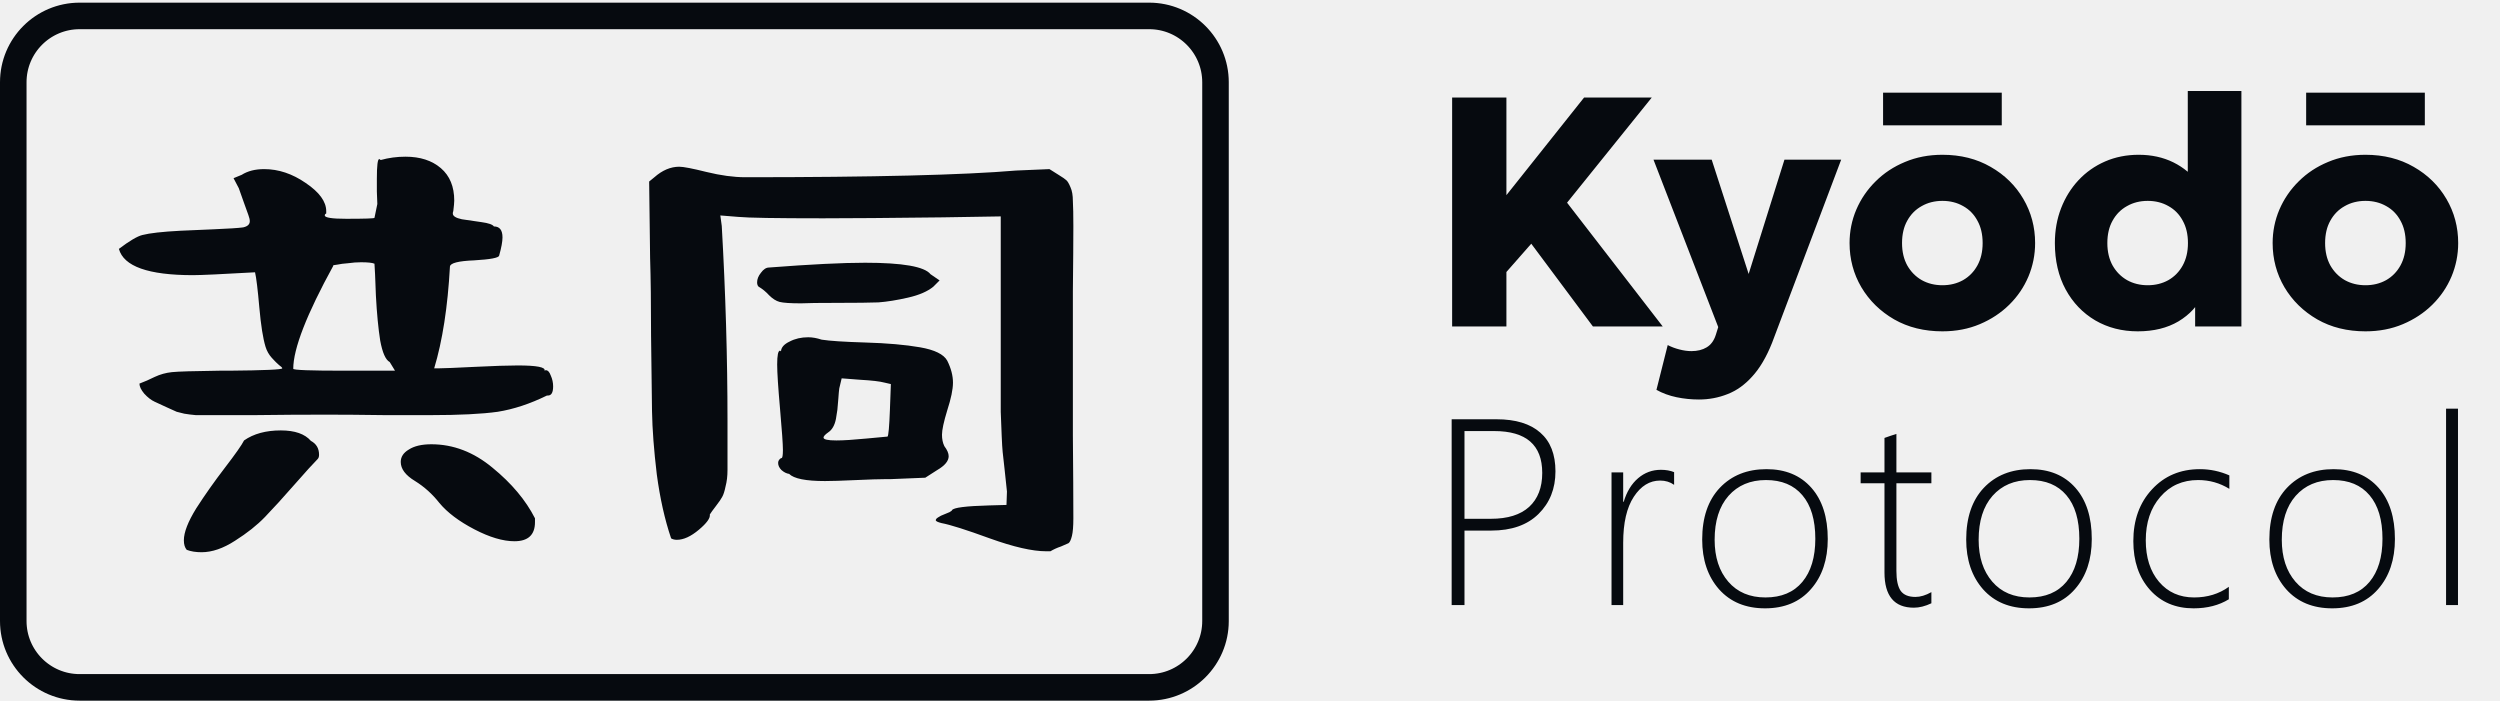
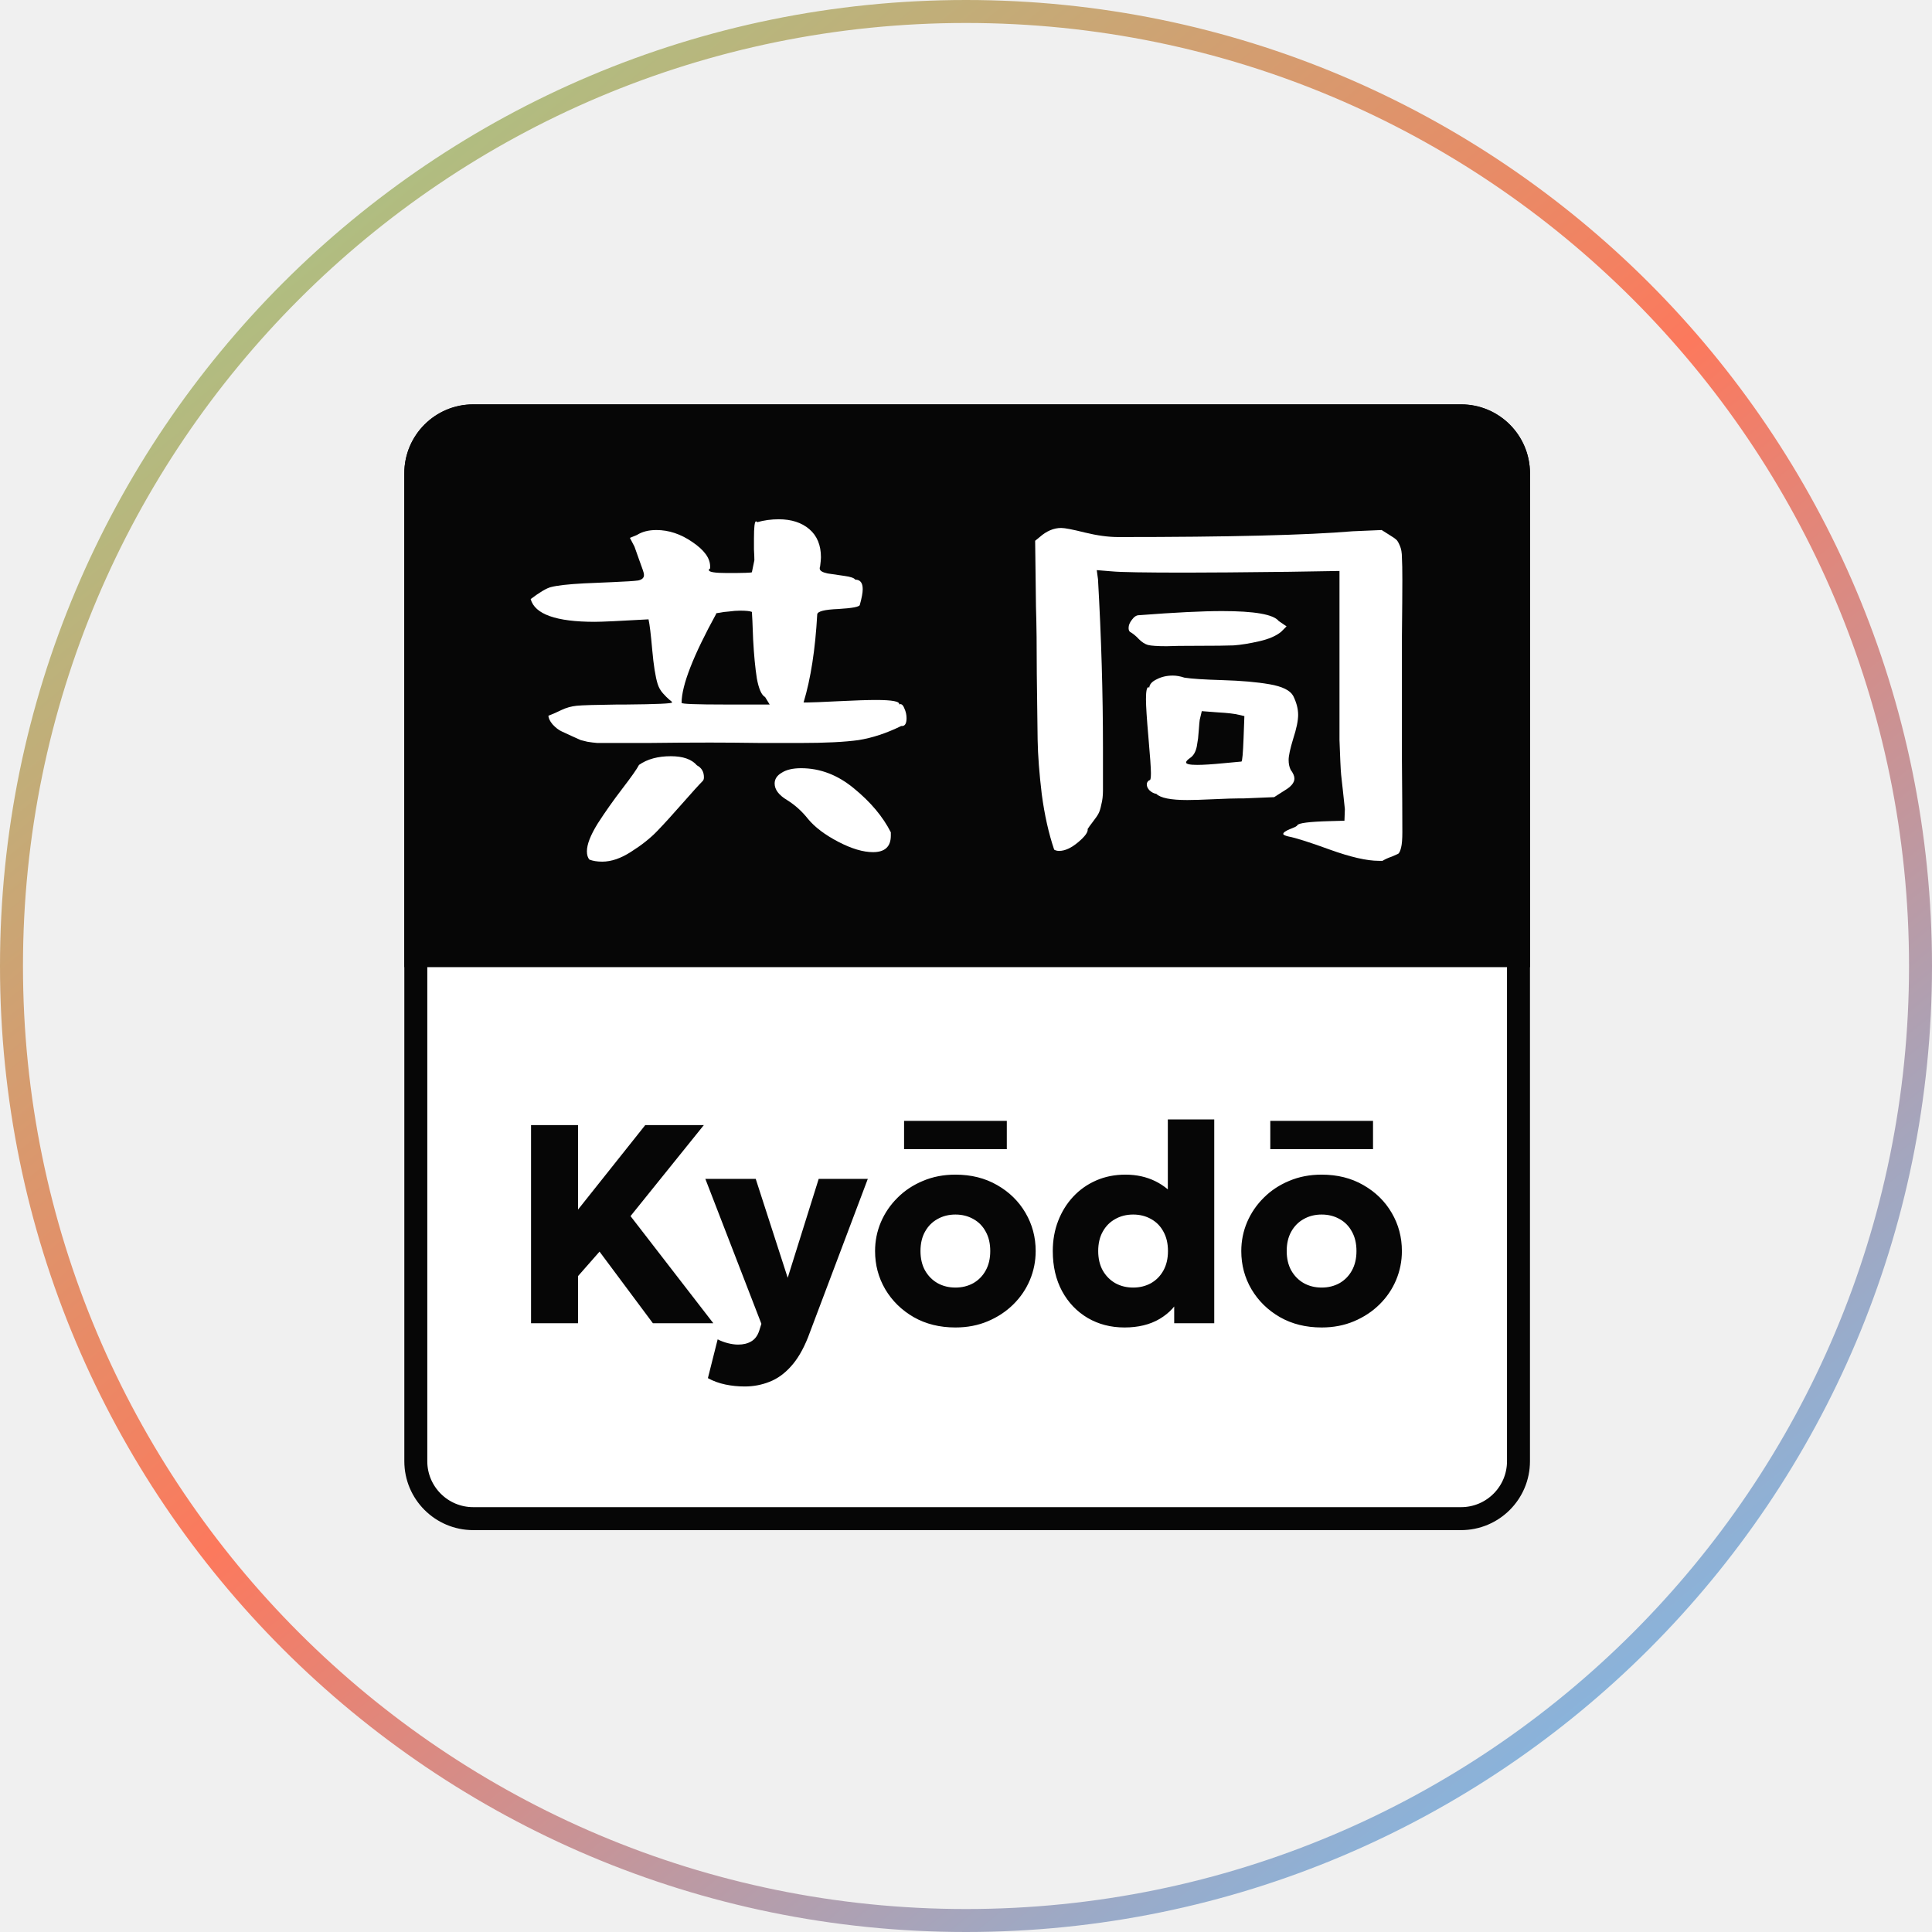
- <svg xmlns="http://www.w3.org/2000/svg" width="942" height="264" viewBox="0 0 942 264" fill="none">
-   <path d="M5 31C5 17.193 16.193 6 30 6H433C446.807 6 458 17.193 458 31V234C458 247.807 446.807 259 433 259H30C16.193 259 5 247.807 5 234V31Z" stroke="#060A0F" stroke-width="10" />
-   <path d="M44.8 93.78C48.76 90.78 51.7 89.04 53.62 88.56C56.38 87.84 61.18 87.3 68.02 86.94C71.38 86.82 75.52 86.64 80.44 86.4C86.2 86.16 89.92 85.92 91.6 85.68C93.28 85.32 94.12 84.54 94.12 83.34C94.12 82.74 93.94 81.96 93.58 81C93.22 79.92 92.68 78.42 91.96 76.5C91.24 74.46 90.58 72.6 89.98 70.92L88 67.14L91.06 65.88C93.34 64.44 96.16 63.72 99.52 63.72C104.92 63.72 110.14 65.46 115.18 68.94C120.34 72.42 122.92 75.96 122.92 79.56V80.46C122.56 80.58 122.38 80.82 122.38 81.18C122.38 82.02 125.08 82.44 130.48 82.44C137.56 82.44 141.1 82.32 141.1 82.08L142.18 76.86C142.18 75.9 142.12 74.34 142 72.18C142 70.02 142 68.4 142 67.32C142 62.4 142.3 59.94 142.9 59.94C143.02 59.94 143.2 60.06 143.44 60.3C146.44 59.46 149.56 59.04 152.8 59.04C158.32 59.04 162.76 60.48 166.12 63.36C169.48 66.24 171.16 70.32 171.16 75.6C171.16 76.32 171.04 77.64 170.8 79.56C170.68 79.8 170.62 80.1 170.62 80.46C170.62 81.42 171.76 82.14 174.04 82.62C176.32 82.98 178.78 83.34 181.42 83.7C184.06 84.06 185.62 84.6 186.1 85.32C188.26 85.32 189.34 86.7 189.34 89.46C189.34 91.02 188.92 93.3 188.08 96.3C187.96 97.14 184.84 97.74 178.72 98.1C172.72 98.34 169.66 99.12 169.54 100.44C168.7 115.68 166.72 128.46 163.6 138.78H165.58C167.14 138.78 171.52 138.6 178.72 138.24C186.04 137.88 191.5 137.7 195.1 137.7C202.3 137.7 205.66 138.36 205.18 139.68C205.3 139.56 205.48 139.5 205.72 139.5C206.44 139.5 207.04 140.16 207.52 141.48C208.12 142.8 208.42 144.18 208.42 145.62C208.42 147.9 207.76 149.04 206.44 149.04H206.08C199.72 152.16 193.54 154.2 187.54 155.16C181.54 156 173.08 156.42 162.16 156.42C159.4 156.42 153.7 156.42 145.06 156.42C136.42 156.3 129.04 156.24 122.92 156.24C114.16 156.24 105.16 156.3 95.92 156.42C86.68 156.42 81.4 156.42 80.08 156.42C77.32 156.42 75.22 156.42 73.78 156.42C72.34 156.3 70.9 156.12 69.46 155.88C68.02 155.52 67.06 155.28 66.58 155.16C66.1 154.92 64.9 154.38 62.98 153.54C61.18 152.7 59.62 151.98 58.3 151.38C56.98 150.78 55.66 149.76 54.34 148.32C53.14 146.88 52.54 145.62 52.54 144.54C54.46 143.82 56.38 142.98 58.3 142.02C60.34 141.06 62.5 140.46 64.78 140.22C67.06 139.98 73 139.8 82.6 139.68C84.16 139.68 85.36 139.68 86.2 139.68C99.64 139.56 106.36 139.26 106.36 138.78C106.36 138.54 105.94 138.12 105.1 137.52C104.38 136.92 103.48 136.02 102.4 134.82C101.32 133.62 100.54 132.24 100.06 130.68C99.1 127.56 98.32 122.64 97.72 115.92C97.12 109.08 96.58 104.64 96.1 102.6C83.5 103.32 75.7 103.68 72.7 103.68C55.9 103.68 46.6 100.38 44.8 93.78ZM69.28 203.58C69.28 200.58 70.84 196.56 73.96 191.52C77.2 186.48 80.8 181.38 84.76 176.22C88.72 171.06 91.12 167.64 91.96 165.96C95.56 163.44 100.18 162.18 105.82 162.18C111.1 162.18 114.88 163.5 117.16 166.14C119.2 167.22 120.22 168.96 120.22 171.36C120.22 172.08 120.04 172.62 119.68 172.98C118.12 174.54 115.18 177.78 110.86 182.7C106.66 187.5 103 191.52 99.88 194.76C96.88 197.88 93.1 200.88 88.54 203.76C84.1 206.64 79.9 208.08 75.94 208.08C73.78 208.08 71.92 207.78 70.36 207.18C69.64 206.34 69.28 205.14 69.28 203.58ZM110.5 138.96C110.5 139.44 116.92 139.68 129.76 139.68H148.84L146.86 136.44C145.3 135.6 144.1 132.9 143.26 128.34C142.54 123.78 142 118.14 141.64 111.42C141.4 104.7 141.22 100.68 141.1 99.36C140.26 99 138.58 98.82 136.06 98.82C134.5 98.82 132.88 98.94 131.2 99.18C129.52 99.3 128.14 99.48 127.06 99.72C125.98 99.84 125.44 99.96 125.44 100.08H125.62C115.54 118.44 110.5 131.4 110.5 138.96ZM151 174.06C151 172.14 152.02 170.58 154.06 169.38C156.1 168.06 158.92 167.4 162.52 167.4C170.8 167.4 178.48 170.34 185.56 176.22C192.76 182.1 198.1 188.46 201.58 195.3V196.74C201.58 201.54 199 203.94 193.84 203.94C189.52 203.94 184.48 202.44 178.72 199.44C172.96 196.44 168.58 193.14 165.58 189.54C162.94 186.18 159.88 183.42 156.4 181.26C152.8 179.1 151 176.7 151 174.06ZM244.6 68.4L246.58 66.78C249.58 64.14 252.7 62.82 255.94 62.82C257.5 62.82 260.92 63.48 266.2 64.8C271.6 66.12 276.46 66.78 280.78 66.78C329.02 66.78 363.04 65.94 382.84 64.26L395.44 63.72L398.86 65.88C400.42 66.84 401.38 67.5 401.74 67.86C402.22 68.22 402.76 69.12 403.36 70.56C403.96 71.88 404.26 73.62 404.26 75.78C404.38 77.82 404.44 81 404.44 85.32C404.44 90.48 404.38 98.64 404.26 109.8C404.26 120.96 404.26 128.76 404.26 133.2C404.26 140.4 404.26 150.72 404.26 164.16C404.38 177.6 404.44 187.98 404.44 195.3C404.44 198.3 404.26 200.52 403.9 201.96C403.54 203.4 403.12 204.3 402.64 204.66C402.16 204.9 401.2 205.32 399.76 205.92C398.32 206.4 397 207 395.8 207.72H394.18C389.02 207.72 381.94 206.1 372.94 202.86C364.06 199.62 358 197.7 354.76 197.1C353.32 196.74 352.6 196.38 352.6 196.02C352.6 195.66 352.9 195.3 353.5 194.94C354.22 194.46 354.94 194.1 355.66 193.86C356.5 193.5 357.22 193.2 357.82 192.96C358.42 192.6 358.72 192.36 358.72 192.24C359.2 191.28 363.88 190.68 372.76 190.44L379.24 190.26L379.42 185.22C379.18 182.7 378.88 179.88 378.52 176.76C378.16 173.52 377.92 171.36 377.8 170.28C377.68 169.08 377.56 167.1 377.44 164.34C377.32 161.58 377.2 158.52 377.08 155.16C377.08 151.8 377.08 147.3 377.08 141.66V124.56V81.54L355.12 81.9C334.96 82.14 319.96 82.26 310.12 82.26C292.48 82.26 281.8 82.08 278.08 81.72L271.42 81.18L271.96 85.14C273.4 110.46 274.12 134.88 274.12 158.4V177.12C274.12 179.4 273.88 181.44 273.4 183.24C273.04 185.04 272.62 186.36 272.14 187.2C271.78 187.92 271 189.06 269.8 190.62C268.6 192.18 267.82 193.26 267.46 193.86C267.7 195.18 266.32 197.1 263.32 199.62C260.32 202.14 257.56 203.4 255.04 203.4C254.2 203.4 253.48 203.22 252.88 202.86C250.48 195.78 248.68 187.74 247.48 178.74C246.4 169.74 245.8 161.82 245.68 154.98C245.56 148.02 245.44 138.54 245.32 126.54C245.32 114.42 245.2 104.64 244.96 97.2L244.6 68.4ZM285.28 106.38C285.28 105.18 285.76 103.98 286.72 102.78C287.68 101.46 288.7 100.8 289.78 100.8C305.38 99.6 317.44 99 325.96 99C340.12 99 348.34 100.44 350.62 103.32L354.04 105.66L351.7 108C349.54 109.8 346.36 111.18 342.16 112.14C337.96 113.1 334.24 113.7 331 113.94C327.76 114.06 322.66 114.12 315.7 114.12C308.74 114.12 304.12 114.18 301.84 114.3C297.88 114.3 295.18 114.12 293.74 113.76C292.42 113.4 291.1 112.56 289.78 111.24C288.58 109.92 287.26 108.84 285.82 108C285.46 107.64 285.28 107.1 285.28 106.38ZM292.84 137.34C292.84 133.86 293.2 132.12 293.92 132.12C294.04 132.12 294.1 132.18 294.1 132.3C294.1 132.3 294.16 132.3 294.28 132.3C294.4 130.86 295.48 129.66 297.52 128.7C299.56 127.62 301.9 127.08 304.54 127.08C306.1 127.08 307.78 127.38 309.58 127.98C312.58 128.46 318.1 128.82 326.14 129.06C334.3 129.3 341.14 129.9 346.66 130.86C352.18 131.82 355.6 133.5 356.92 135.9C358.36 138.78 359.08 141.54 359.08 144.18C359.08 146.7 358.36 150.18 356.92 154.62C355.6 158.94 354.94 162 354.94 163.8C354.94 165.48 355.24 166.92 355.84 168.12C356.92 169.56 357.46 170.82 357.46 171.9C357.46 173.7 356.02 175.44 353.14 177.12L348.64 180L335.5 180.54H333.52C331.36 180.54 327.64 180.66 322.36 180.9C317.2 181.14 313.36 181.26 310.84 181.26C303.64 181.26 299.14 180.36 297.34 178.56C296.38 178.44 295.42 177.96 294.46 177.12C293.62 176.28 293.2 175.38 293.2 174.42C293.2 173.7 293.56 173.1 294.28 172.62H294.46C294.82 172.62 295 171.6 295 169.56C295 167.4 294.64 162.24 293.92 154.08C293.2 145.92 292.84 140.34 292.84 137.34ZM310.3 164.88C310.3 165.6 311.92 165.96 315.16 165.96C317.8 165.96 321.58 165.72 326.5 165.24C331.54 164.76 334.12 164.52 334.24 164.52H334.42C334.78 164.16 335.08 160.8 335.32 154.44L335.68 144.72L333.34 144.18C331.54 143.7 328.48 143.34 324.16 143.1L317.14 142.56L316.24 146.34C316.12 147.18 316 148.5 315.88 150.3C315.76 151.98 315.64 153.36 315.52 154.44C315.4 155.4 315.22 156.54 314.98 157.86C314.74 159.06 314.38 160.08 313.9 160.92C313.42 161.76 312.82 162.42 312.1 162.9C310.9 163.74 310.3 164.4 310.3 164.88Z" fill="#060A0F" />
-   <path d="M547.164 123V36.76H567.615V73.535L596.875 36.76H622.378L590.469 76.369L626.505 123H600.202L576.978 91.83L567.615 102.487V123H547.164ZM640.163 150.535C637.288 150.535 634.475 150.248 631.723 149.673C628.972 149.098 626.446 148.174 624.147 146.901L628.397 130.022C629.752 130.721 631.231 131.275 632.832 131.686C634.434 132.096 635.933 132.302 637.329 132.302C639.588 132.302 641.497 131.829 643.058 130.885C644.659 129.94 645.809 128.38 646.507 126.203L647.431 123.246L623.038 60.168H644.967L658.889 103.226L672.379 60.168H693.755L667.698 129.222C665.562 134.56 663.078 138.77 660.244 141.85C657.452 144.971 654.351 147.188 650.943 148.502C647.534 149.858 643.941 150.535 640.163 150.535ZM731.903 124.848C725.045 124.848 718.988 123.349 713.731 120.351C708.475 117.312 704.348 113.267 701.35 108.216C698.393 103.165 696.915 97.621 696.915 91.584C696.915 87.19 697.756 83.001 699.44 79.018C701.165 74.993 703.588 71.441 706.709 68.361C709.83 65.24 713.526 62.796 717.797 61.03C722.068 59.224 726.77 58.32 731.903 58.32C738.761 58.32 744.819 59.84 750.075 62.878C755.332 65.876 759.439 69.901 762.395 74.952C765.352 80.003 766.831 85.547 766.831 91.584C766.831 95.978 765.989 100.187 764.305 104.212C762.621 108.195 760.219 111.727 757.098 114.807C753.977 117.887 750.281 120.331 746.01 122.138C741.739 123.945 737.037 124.848 731.903 124.848ZM731.903 107.477C734.778 107.477 737.365 106.84 739.665 105.567C741.965 104.253 743.772 102.405 745.086 100.023C746.4 97.641 747.057 94.828 747.057 91.584C747.057 88.299 746.4 85.486 745.086 83.145C743.813 80.763 742.026 78.936 739.727 77.662C737.427 76.348 734.819 75.691 731.903 75.691C728.988 75.691 726.38 76.348 724.08 77.662C721.78 78.936 719.973 80.763 718.659 83.145C717.345 85.486 716.688 88.299 716.688 91.584C716.688 94.828 717.345 97.641 718.659 100.023C720.015 102.405 721.842 104.253 724.142 105.567C726.441 106.84 729.029 107.477 731.903 107.477ZM709.543 47.232V34.912H754.264V47.232H709.543ZM805.507 124.848C799.552 124.848 794.213 123.472 789.491 120.721C784.768 117.928 781.051 114.047 778.341 109.078C775.631 104.068 774.275 98.237 774.275 91.584C774.275 86.861 775.056 82.488 776.616 78.463C778.177 74.439 780.353 70.927 783.146 67.93C785.979 64.891 789.326 62.529 793.187 60.846C797.047 59.162 801.277 58.32 805.876 58.32C810.681 58.32 815.014 59.264 818.874 61.154C822.734 63.043 826.102 65.856 828.976 69.593L824.356 74.213V34.296H844.561V123H827.128V106.676L829.9 111.234C828.093 115.259 825.075 118.544 820.845 121.09C816.615 123.595 811.502 124.848 805.507 124.848ZM809.264 107.477C812.139 107.477 814.726 106.84 817.026 105.567C819.326 104.253 821.133 102.405 822.447 100.023C823.761 97.641 824.418 94.828 824.418 91.584C824.418 88.299 823.761 85.486 822.447 83.145C821.174 80.763 819.387 78.936 817.087 77.662C814.788 76.348 812.18 75.691 809.264 75.691C806.349 75.691 803.741 76.348 801.441 77.662C799.141 78.936 797.334 80.763 796.02 83.145C794.706 85.486 794.049 88.299 794.049 91.584C794.049 94.828 794.706 97.641 796.02 100.023C797.375 102.405 799.203 104.253 801.503 105.567C803.802 106.84 806.39 107.477 809.264 107.477ZM891.317 124.848C884.459 124.848 878.402 123.349 873.145 120.351C867.889 117.312 863.762 113.267 860.764 108.216C857.807 103.165 856.329 97.621 856.329 91.584C856.329 87.19 857.17 83.001 858.854 79.018C860.579 74.993 863.002 71.441 866.123 68.361C869.244 65.24 872.94 62.796 877.211 61.03C881.482 59.224 886.184 58.32 891.317 58.32C898.176 58.32 904.233 59.84 909.489 62.878C914.746 65.876 918.853 69.901 921.809 74.952C924.766 80.003 926.245 85.547 926.245 91.584C926.245 95.978 925.403 100.187 923.719 104.212C922.035 108.195 919.633 111.727 916.512 114.807C913.391 117.887 909.695 120.331 905.424 122.138C901.153 123.945 896.451 124.848 891.317 124.848ZM891.317 107.477C894.192 107.477 896.779 106.84 899.079 105.567C901.379 104.253 903.186 102.405 904.5 100.023C905.814 97.641 906.471 94.828 906.471 91.584C906.471 88.299 905.814 85.486 904.5 83.145C903.227 80.763 901.44 78.936 899.141 77.662C896.841 76.348 894.233 75.691 891.317 75.691C888.402 75.691 885.794 76.348 883.494 77.662C881.194 78.936 879.388 80.763 878.073 83.145C876.759 85.486 876.102 88.299 876.102 91.584C876.102 94.828 876.759 97.641 878.073 100.023C879.429 102.405 881.256 104.253 883.556 105.567C885.856 106.84 888.443 107.477 891.317 107.477ZM868.957 47.232V34.912H913.678V47.232H868.957Z" fill="#060A0F" />
-   <path d="M551.818 199.924V228H546.984V157.98H563.879C571.073 157.98 576.574 159.657 580.383 163.01C584.191 166.33 586.096 171.197 586.096 177.609C586.096 184.12 583.964 189.475 579.699 193.674C575.467 197.84 569.527 199.924 561.877 199.924H551.818ZM551.818 162.424V195.48H561.779C568.094 195.48 572.896 193.983 576.184 190.988C579.471 187.961 581.115 183.697 581.115 178.195C581.115 167.681 575.077 162.424 563 162.424H551.818ZM630.806 182.688C629.309 181.613 627.551 181.076 625.533 181.076C621.594 181.076 618.29 183.111 615.621 187.18C612.952 191.249 611.617 197.027 611.617 204.514V228H607.222V178H611.617V189.084H611.812C612.952 185.275 614.758 182.313 617.232 180.197C619.706 178.081 622.571 177.023 625.826 177.023C627.681 177.023 629.341 177.316 630.806 177.902V182.688ZM665.068 229.221C657.776 229.221 651.998 226.828 647.734 222.043C643.502 217.225 641.386 210.975 641.386 203.293C641.386 194.992 643.6 188.498 648.027 183.811C652.486 179.123 658.346 176.779 665.605 176.779C672.734 176.779 678.365 179.107 682.499 183.762C686.633 188.417 688.701 194.862 688.701 203.098C688.701 210.878 686.585 217.176 682.353 221.994C678.154 226.812 672.392 229.221 665.068 229.221ZM665.41 180.881C659.518 180.881 654.814 182.867 651.298 186.838C647.815 190.809 646.074 196.327 646.074 203.391C646.074 209.934 647.783 215.191 651.201 219.162C654.619 223.133 659.29 225.119 665.214 225.119C671.236 225.119 675.875 223.166 679.13 219.26C682.385 215.354 684.013 209.934 684.013 203C684.013 195.871 682.385 190.402 679.13 186.594C675.908 182.785 671.334 180.881 665.41 180.881ZM727.747 227.316C725.403 228.423 723.206 228.977 721.155 228.977C713.766 228.977 710.071 224.549 710.071 215.695V182.102H701.087V178H710.071V165.012C710.787 164.751 711.536 164.491 712.317 164.23C713.099 164.003 713.847 163.758 714.564 163.498V178H727.747V182.102H714.564V215.109C714.564 218.56 715.101 221.066 716.175 222.629C717.282 224.159 719.137 224.924 721.741 224.924C723.597 224.924 725.599 224.322 727.747 223.117V227.316ZM764.548 229.221C757.256 229.221 751.478 226.828 747.214 222.043C742.982 217.225 740.866 210.975 740.866 203.293C740.866 194.992 743.079 188.498 747.507 183.811C751.966 179.123 757.826 176.779 765.085 176.779C772.214 176.779 777.845 179.107 781.979 183.762C786.113 188.417 788.18 194.862 788.18 203.098C788.18 210.878 786.065 217.176 781.833 221.994C777.634 226.812 771.872 229.221 764.548 229.221ZM764.889 180.881C758.997 180.881 754.294 182.867 750.778 186.838C747.295 190.809 745.553 196.327 745.553 203.391C745.553 209.934 747.262 215.191 750.68 219.162C754.098 223.133 758.77 225.119 764.694 225.119C770.716 225.119 775.355 223.166 778.61 219.26C781.865 215.354 783.493 209.934 783.493 203C783.493 195.871 781.865 190.402 778.61 186.594C775.387 182.785 770.814 180.881 764.889 180.881ZM839.825 225.803C836.114 228.081 831.687 229.221 826.543 229.221C819.74 229.221 814.255 226.893 810.088 222.238C805.922 217.551 803.838 211.431 803.838 203.879C803.838 195.936 806.182 189.442 810.87 184.396C815.557 179.318 821.579 176.779 828.936 176.779C832.745 176.779 836.439 177.561 840.02 179.123V184.201C836.439 181.988 832.517 180.881 828.252 180.881C822.393 180.881 817.64 182.997 813.995 187.229C810.349 191.428 808.526 196.88 808.526 203.586C808.526 210.064 810.186 215.272 813.506 219.211C816.859 223.15 821.27 225.119 826.739 225.119C831.752 225.119 836.114 223.785 839.825 221.115V225.803ZM878.774 229.221C871.482 229.221 865.704 226.828 861.44 222.043C857.208 217.225 855.092 210.975 855.092 203.293C855.092 194.992 857.305 188.498 861.733 183.811C866.192 179.123 872.052 176.779 879.311 176.779C886.44 176.779 892.071 179.107 896.205 183.762C900.339 188.417 902.406 194.862 902.406 203.098C902.406 210.878 900.29 217.176 896.059 221.994C891.859 226.812 886.098 229.221 878.774 229.221ZM879.115 180.881C873.223 180.881 868.52 182.867 865.004 186.838C861.521 190.809 859.779 196.327 859.779 203.391C859.779 209.934 861.488 215.191 864.906 219.162C868.324 223.133 872.996 225.119 878.92 225.119C884.942 225.119 889.581 223.166 892.836 219.26C896.091 215.354 897.719 209.934 897.719 203C897.719 195.871 896.091 190.402 892.836 186.594C889.613 182.785 885.04 180.881 879.115 180.881ZM921.677 228V153.977H926.17V228H921.677Z" fill="#060A0F" />
+ <svg xmlns="http://www.w3.org/2000/svg" width="841" height="841" viewBox="0 0 841 841" fill="none">
+   <circle cx="420.5" cy="420.5" r="415.5" stroke="url(#paint0_linear_471_1788)" stroke-width="10" />
+   <path d="M666 636C666 652.569 652.569 666 636 666L206 666C189.431 666 176 652.568 176 636L176 421L666 421L666 636Z" fill="white" />
+   <rect x="181" y="181.064" width="480" height="480" rx="25" stroke="#060606" stroke-width="10" />
+   <path d="M176 206C176 189.431 189.431 176 206 176H636C652.569 176 666 189.431 666 206V421H176V206Z" fill="#060606" />
+   <path d="M231 260.78C234.96 257.78 237.9 256.04 239.82 255.56C242.58 254.84 247.38 254.3 254.22 253.94C257.58 253.82 261.72 253.64 266.64 253.4C272.4 253.16 276.12 252.92 277.8 252.68C279.48 252.32 280.32 251.54 280.32 250.34C280.32 249.74 280.14 248.96 279.78 248C279.42 246.92 278.88 245.42 278.16 243.5C277.44 241.46 276.78 239.6 276.18 237.92L274.2 234.14L277.26 232.88C279.54 231.44 282.36 230.72 285.72 230.72C291.12 230.72 296.34 232.46 301.38 235.94C306.54 239.42 309.12 242.96 309.12 246.56V247.46C308.76 247.58 308.58 247.82 308.58 248.18C308.58 249.02 311.28 249.44 316.68 249.44C323.76 249.44 327.3 249.32 327.3 249.08L328.38 243.86C328.38 242.9 328.32 241.34 328.2 239.18C328.2 237.02 328.2 235.4 328.2 234.32C328.2 229.4 328.5 226.94 329.1 226.94C329.22 226.94 329.4 227.06 329.64 227.3C332.64 226.46 335.76 226.04 339 226.04C344.52 226.04 348.96 227.48 352.32 230.36C355.68 233.24 357.36 237.32 357.36 242.6C357.36 243.32 357.24 244.64 357 246.56C356.88 246.8 356.82 247.1 356.82 247.46C356.82 248.42 357.96 249.14 360.24 249.62C362.52 249.98 364.98 250.34 367.62 250.7C370.26 251.06 371.82 251.6 372.3 252.32C374.46 252.32 375.54 253.7 375.54 256.46C375.54 258.02 375.12 260.3 374.28 263.3C374.16 264.14 371.04 264.74 364.92 265.1C358.92 265.34 355.86 266.12 355.74 267.44C354.9 282.68 352.92 295.46 349.8 305.78H351.78C353.34 305.78 357.72 305.6 364.92 305.24C372.24 304.88 377.7 304.7 381.3 304.7C388.5 304.7 391.86 305.36 391.38 306.68C391.5 306.56 391.68 306.5 391.92 306.5C392.64 306.5 393.24 307.16 393.72 308.48C394.32 309.8 394.62 311.18 394.62 312.62C394.62 314.9 393.96 316.04 392.64 316.04H392.28C385.92 319.16 379.74 321.2 373.74 322.16C367.74 323 359.28 323.42 348.36 323.42C345.6 323.42 339.9 323.42 331.26 323.42C322.62 323.3 315.24 323.24 309.12 323.24C300.36 323.24 291.36 323.3 282.12 323.42C272.88 323.42 267.6 323.42 266.28 323.42C263.52 323.42 261.42 323.42 259.98 323.42C258.54 323.3 257.1 323.12 255.66 322.88C254.22 322.52 253.26 322.28 252.78 322.16C252.3 321.92 251.1 321.38 249.18 320.54C247.38 319.7 245.82 318.98 244.5 318.38C243.18 317.78 241.86 316.76 240.54 315.32C239.34 313.88 238.74 312.62 238.74 311.54C240.66 310.82 242.58 309.98 244.5 309.02C246.54 308.06 248.7 307.46 250.98 307.22C253.26 306.98 259.2 306.8 268.8 306.68C270.36 306.68 271.56 306.68 272.4 306.68C285.84 306.56 292.56 306.26 292.56 305.78C292.56 305.54 292.14 305.12 291.3 304.52C290.58 303.92 289.68 303.02 288.6 301.82C287.52 300.62 286.74 299.24 286.26 297.68C285.3 294.56 284.52 289.64 283.92 282.92C283.32 276.08 282.78 271.64 282.3 269.6C269.7 270.32 261.9 270.68 258.9 270.68C242.1 270.68 232.8 267.38 231 260.78ZM255.48 370.58C255.48 367.58 257.04 363.56 260.16 358.52C263.4 353.48 267 348.38 270.96 343.22C274.92 338.06 277.32 334.64 278.16 332.96C281.76 330.44 286.38 329.18 292.02 329.18C297.3 329.18 301.08 330.5 303.36 333.14C305.4 334.22 306.42 335.96 306.42 338.36C306.42 339.08 306.24 339.62 305.88 339.98C304.32 341.54 301.38 344.78 297.06 349.7C292.86 354.5 289.2 358.52 286.08 361.76C283.08 364.88 279.3 367.88 274.74 370.76C270.3 373.64 266.1 375.08 262.14 375.08C259.98 375.08 258.12 374.78 256.56 374.18C255.84 373.34 255.48 372.14 255.48 370.58ZM296.7 305.96C296.7 306.44 303.12 306.68 315.96 306.68H335.04L333.06 303.44C331.5 302.6 330.3 299.9 329.46 295.34C328.74 290.78 328.2 285.14 327.84 278.42C327.6 271.7 327.42 267.68 327.3 266.36C326.46 266 324.78 265.82 322.26 265.82C320.7 265.82 319.08 265.94 317.4 266.18C315.72 266.3 314.34 266.48 313.26 266.72C312.18 266.84 311.64 266.96 311.64 267.08H311.82C301.74 285.44 296.7 298.4 296.7 305.96ZM337.2 341.06C337.2 339.14 338.22 337.58 340.26 336.38C342.3 335.06 345.12 334.4 348.72 334.4C357 334.4 364.68 337.34 371.76 343.22C378.96 349.1 384.3 355.46 387.78 362.3V363.74C387.78 368.54 385.2 370.94 380.04 370.94C375.72 370.94 370.68 369.44 364.92 366.44C359.16 363.44 354.78 360.14 351.78 356.54C349.14 353.18 346.08 350.42 342.6 348.26C339 346.1 337.2 343.7 337.2 341.06Z" fill="white" />
+   <path d="M450.6 235.4L452.58 233.78C455.58 231.14 458.7 229.82 461.94 229.82C463.5 229.82 466.92 230.48 472.2 231.8C477.6 233.12 482.46 233.78 486.78 233.78C535.02 233.78 569.04 232.94 588.84 231.26L601.44 230.72L604.86 232.88C606.42 233.84 607.38 234.5 607.74 234.86C608.22 235.22 608.76 236.12 609.36 237.56C609.96 238.88 610.26 240.62 610.26 242.78C610.38 244.82 610.44 248 610.44 252.32C610.44 257.48 610.38 265.64 610.26 276.8C610.26 287.96 610.26 295.76 610.26 300.2C610.26 307.4 610.26 317.72 610.26 331.16C610.38 344.6 610.44 354.98 610.44 362.3C610.44 365.3 610.26 367.52 609.9 368.96C609.54 370.4 609.12 371.3 608.64 371.66C608.16 371.9 607.2 372.32 605.76 372.92C604.32 373.4 603 374 601.8 374.72H600.18C595.02 374.72 587.94 373.1 578.94 369.86C570.06 366.62 564 364.7 560.76 364.1C559.32 363.74 558.6 363.38 558.6 363.02C558.6 362.66 558.9 362.3 559.5 361.94C560.22 361.46 560.94 361.1 561.66 360.86C562.5 360.5 563.22 360.2 563.82 359.96C564.42 359.6 564.72 359.36 564.72 359.24C565.2 358.28 569.88 357.68 578.76 357.44L585.24 357.26L585.42 352.22C585.18 349.7 584.88 346.88 584.52 343.76C584.16 340.52 583.92 338.36 583.8 337.28C583.68 336.08 583.56 334.1 583.44 331.34C583.32 328.58 583.2 325.52 583.08 322.16C583.08 318.8 583.08 314.3 583.08 308.66V248.54L561.12 248.9C540.96 249.14 525.96 249.26 516.12 249.26C498.48 249.26 487.8 249.08 484.08 248.72L477.42 248.18L477.96 252.14C479.4 277.46 480.12 301.88 480.12 325.4V344.12C480.12 346.4 479.88 348.44 479.4 350.24C479.04 352.04 478.62 353.36 478.14 354.2C477.78 354.92 477 356.06 475.8 357.62C474.6 359.18 473.82 360.26 473.46 360.86C473.7 362.18 472.32 364.1 469.32 366.62C466.32 369.14 463.56 370.4 461.04 370.4C460.2 370.4 459.48 370.22 458.88 369.86C456.48 362.78 454.68 354.74 453.48 345.74C452.4 336.74 451.8 328.82 451.68 321.98C451.56 315.02 451.44 305.54 451.32 293.54C451.32 281.42 451.2 271.64 450.96 264.2L450.6 235.4ZM491.28 273.38C491.28 272.18 491.76 270.98 492.72 269.78C493.68 268.46 494.7 267.8 495.78 267.8C511.38 266.6 523.44 266 531.96 266C546.12 266 554.34 267.44 556.62 270.32L560.04 272.66L557.7 275C555.54 276.8 552.36 278.18 548.16 279.14C543.96 280.1 540.24 280.7 537 280.94C533.76 281.06 528.66 281.12 521.7 281.12C514.74 281.12 510.12 281.18 507.84 281.3C503.88 281.3 501.18 281.12 499.74 280.76C498.42 280.4 497.1 279.56 495.78 278.24C494.58 276.92 493.26 275.84 491.82 275C491.46 274.64 491.28 274.1 491.28 273.38ZM498.84 304.34C498.84 300.86 499.2 299.12 499.92 299.12C500.04 299.12 500.1 299.18 500.1 299.3C500.1 299.3 500.16 299.3 500.28 299.3C500.4 297.86 501.48 296.66 503.52 295.7C505.56 294.62 507.9 294.08 510.54 294.08C512.1 294.08 513.78 294.38 515.58 294.98C518.58 295.46 524.1 295.82 532.14 296.06C540.3 296.3 547.14 296.9 552.66 297.86C558.18 298.82 561.6 300.5 562.92 302.9C564.36 305.78 565.08 308.54 565.08 311.18C565.08 313.7 564.36 317.18 562.92 321.62C561.6 325.94 560.94 329 560.94 330.8C560.94 332.48 561.24 333.92 561.84 335.12C562.92 336.56 563.46 337.82 563.46 338.9C563.46 340.7 562.02 342.44 559.14 344.12L554.64 347L541.5 347.54H539.52C537.36 347.54 533.64 347.66 528.36 347.9C523.2 348.14 519.36 348.26 516.84 348.26C509.64 348.26 505.14 347.36 503.34 345.56C502.38 345.44 501.42 344.96 500.46 344.12C499.62 343.28 499.2 342.38 499.2 341.42C499.2 340.7 499.56 340.1 500.28 339.62H500.46C500.82 339.62 501 338.6 501 336.56C501 334.4 500.64 329.24 499.92 321.08C499.2 312.92 498.84 307.34 498.84 304.34ZM516.3 331.88C516.3 332.6 517.92 332.96 521.16 332.96C523.8 332.96 527.58 332.72 532.5 332.24C537.54 331.76 540.12 331.52 540.24 331.52H540.42C540.78 331.16 541.08 327.8 541.32 321.44L541.68 311.72L539.34 311.18C537.54 310.7 534.48 310.34 530.16 310.1L523.14 309.56L522.24 313.34C522.12 314.18 522 315.5 521.88 317.3C521.76 318.98 521.64 320.36 521.52 321.44C521.4 322.4 521.22 323.54 520.98 324.86C520.74 326.06 520.38 327.08 519.9 327.92C519.42 328.76 518.82 329.42 518.1 329.9C516.9 330.74 516.3 331.4 516.3 331.88Z" fill="white" />
+   <path d="M231.164 576V489.76H251.615V526.535L280.875 489.76H306.378L274.469 529.369L310.505 576H284.202L260.978 544.83L251.615 555.487V576H231.164ZM324.163 603.535C321.288 603.535 318.475 603.248 315.723 602.673C312.972 602.098 310.446 601.174 308.147 599.901L312.397 583.022C313.752 583.72 315.231 584.275 316.832 584.686C318.434 585.096 319.933 585.302 321.329 585.302C323.588 585.302 325.497 584.829 327.058 583.885C328.659 582.94 329.809 581.38 330.507 579.203L331.431 576.246L307.038 513.168H328.967L342.889 556.226L356.379 513.168H377.755L351.698 582.222C349.562 587.56 347.078 591.77 344.244 594.85C341.452 597.971 338.351 600.188 334.943 601.502C331.534 602.858 327.941 603.535 324.163 603.535ZM415.903 577.848C409.045 577.848 402.988 576.349 397.731 573.351C392.475 570.312 388.348 566.267 385.35 561.216C382.393 556.165 380.915 550.621 380.915 544.584C380.915 540.19 381.756 536.001 383.44 532.018C385.165 527.993 387.588 524.441 390.709 521.361C393.83 518.24 397.526 515.796 401.797 514.03C406.068 512.223 410.77 511.32 415.903 511.32C422.761 511.32 428.819 512.839 434.075 515.878C439.332 518.876 443.439 522.901 446.395 527.952C449.352 533.003 450.831 538.547 450.831 544.584C450.831 548.978 449.989 553.187 448.305 557.212C446.621 561.195 444.219 564.727 441.098 567.807C437.977 570.887 434.281 573.331 430.01 575.138C425.739 576.944 421.037 577.848 415.903 577.848ZM415.903 560.477C418.778 560.477 421.365 559.84 423.665 558.567C425.965 557.253 427.772 555.405 429.086 553.023C430.4 550.641 431.057 547.828 431.057 544.584C431.057 541.299 430.4 538.486 429.086 536.145C427.813 533.763 426.026 531.935 423.727 530.662C421.427 529.348 418.819 528.691 415.903 528.691C412.988 528.691 410.38 529.348 408.08 530.662C405.78 531.935 403.973 533.763 402.659 536.145C401.345 538.486 400.688 541.299 400.688 544.584C400.688 547.828 401.345 550.641 402.659 553.023C404.015 555.405 405.842 557.253 408.142 558.567C410.441 559.84 413.029 560.477 415.903 560.477ZM393.543 500.232V487.912H438.264V500.232H393.543ZM489.507 577.848C483.552 577.848 478.213 576.472 473.491 573.721C468.768 570.928 465.051 567.047 462.341 562.078C459.631 557.068 458.275 551.237 458.275 544.584C458.275 539.861 459.056 535.488 460.616 531.463C462.177 527.439 464.353 523.927 467.146 520.93C469.979 517.891 473.326 515.529 477.187 513.846C481.047 512.162 485.277 511.32 489.876 511.32C494.681 511.32 499.014 512.264 502.874 514.154C506.734 516.043 510.102 518.856 512.976 522.593L508.356 527.213V487.296H528.561V576H511.128V559.676L513.9 564.234C512.093 568.259 509.075 571.544 504.845 574.09C500.615 576.595 495.502 577.848 489.507 577.848ZM493.264 560.477C496.139 560.477 498.726 559.84 501.026 558.567C503.326 557.253 505.133 555.405 506.447 553.023C507.761 550.641 508.418 547.828 508.418 544.584C508.418 541.299 507.761 538.486 506.447 536.145C505.174 533.763 503.387 531.935 501.087 530.662C498.788 529.348 496.18 528.691 493.264 528.691C490.349 528.691 487.741 529.348 485.441 530.662C483.141 531.935 481.334 533.763 480.02 536.145C478.706 538.486 478.049 541.299 478.049 544.584C478.049 547.828 478.706 550.641 480.02 553.023C481.375 555.405 483.203 557.253 485.503 558.567C487.802 559.84 490.39 560.477 493.264 560.477ZM575.317 577.848C568.459 577.848 562.402 576.349 557.145 573.351C551.889 570.312 547.762 566.267 544.764 561.216C541.807 556.165 540.329 550.621 540.329 544.584C540.329 540.19 541.17 536.001 542.854 532.018C544.579 527.993 547.002 524.441 550.123 521.361C553.244 518.24 556.94 515.796 561.211 514.03C565.482 512.223 570.184 511.32 575.317 511.32C582.176 511.32 588.233 512.839 593.489 515.878C598.746 518.876 602.853 522.901 605.809 527.952C608.766 533.003 610.245 538.547 610.245 544.584C610.245 548.978 609.403 553.187 607.719 557.212C606.035 561.195 603.633 564.727 600.512 567.807C597.391 570.887 593.695 573.331 589.424 575.138C585.153 576.944 580.451 577.848 575.317 577.848ZM575.317 560.477C578.192 560.477 580.779 559.84 583.079 558.567C585.379 557.253 587.186 555.405 588.5 553.023C589.814 550.641 590.471 547.828 590.471 544.584C590.471 541.299 589.814 538.486 588.5 536.145C587.227 533.763 585.44 531.935 583.141 530.662C580.841 529.348 578.233 528.691 575.317 528.691C572.402 528.691 569.794 529.348 567.494 530.662C565.194 531.935 563.388 533.763 562.073 536.145C560.759 538.486 560.102 541.299 560.102 544.584C560.102 547.828 560.759 550.641 562.073 553.023C563.429 555.405 565.256 557.253 567.556 558.567C569.856 559.84 572.443 560.477 575.317 560.477ZM552.957 500.232V487.912H597.678V500.232H552.957Z" fill="#060606" />
+   <defs>
+     <linearGradient id="paint0_linear_471_1788" x1="84" y1="63" x2="704" y2="819" gradientUnits="userSpaceOnUse">
+       <stop stop-color="#A3C987" />
+       <stop offset="0.49" stop-color="#FC795D" />
+       <stop offset="1" stop-color="#78BCEE" />
+     </linearGradient>
+   </defs>
</svg>
